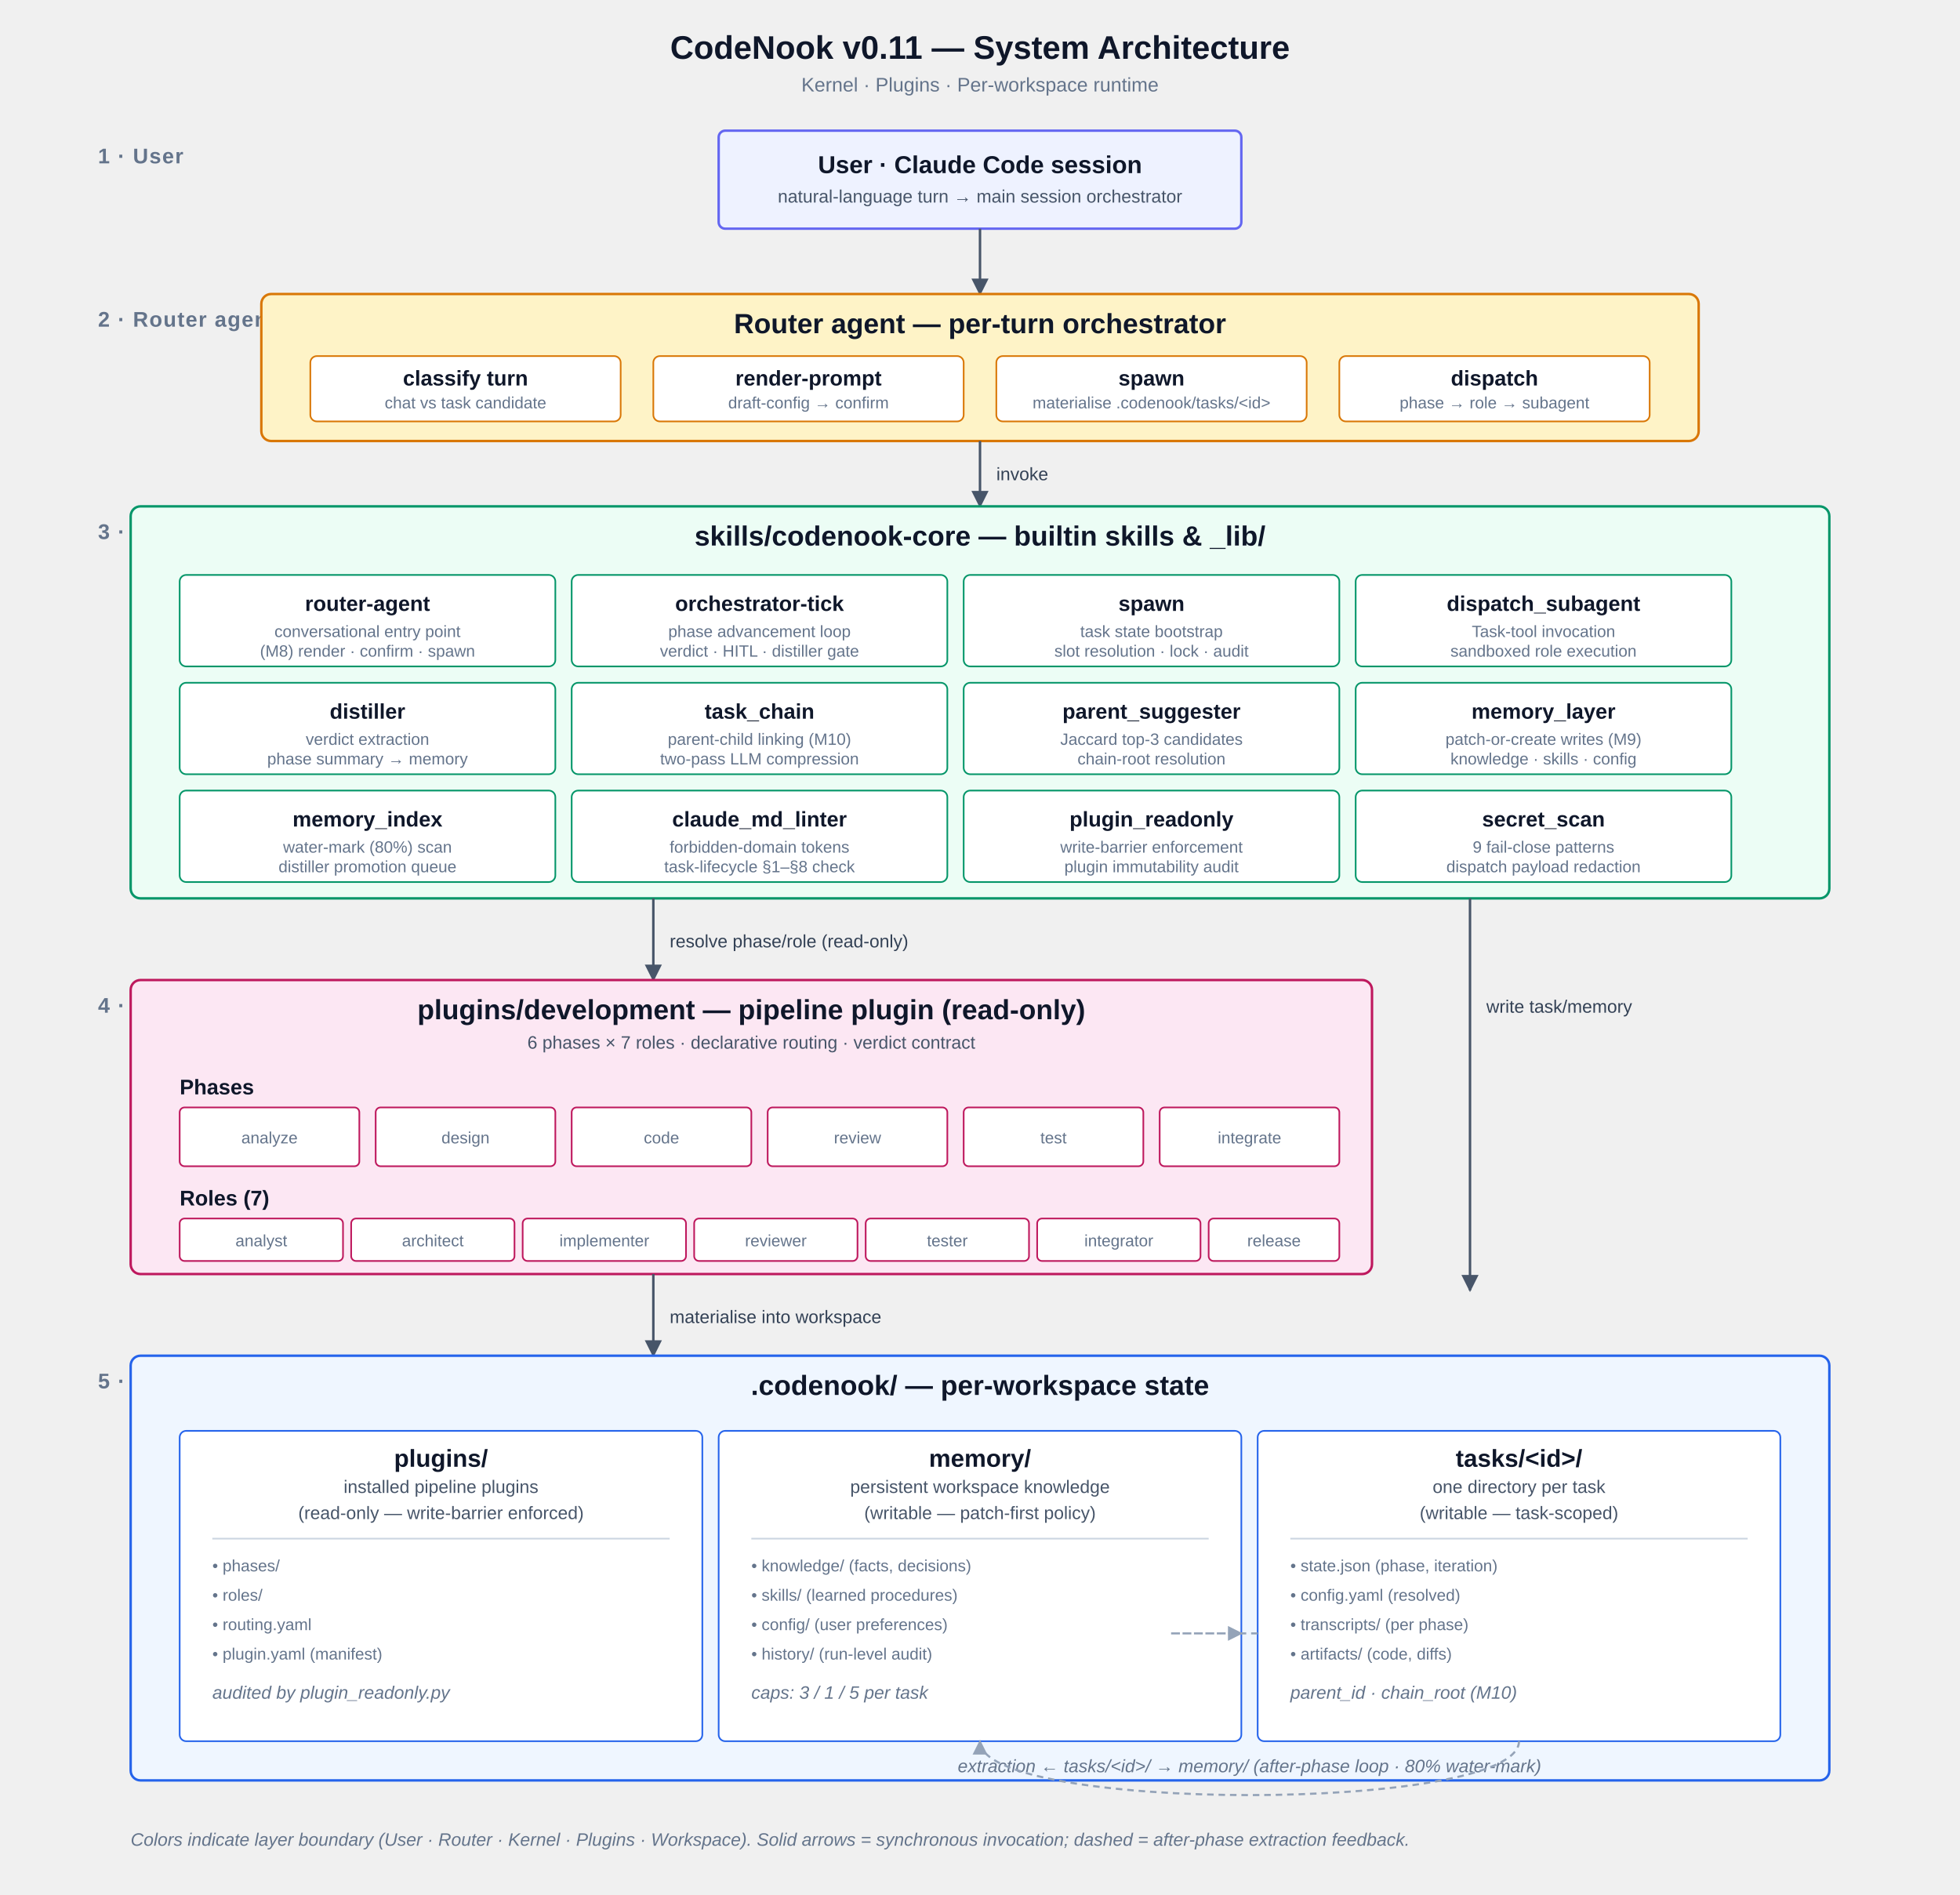
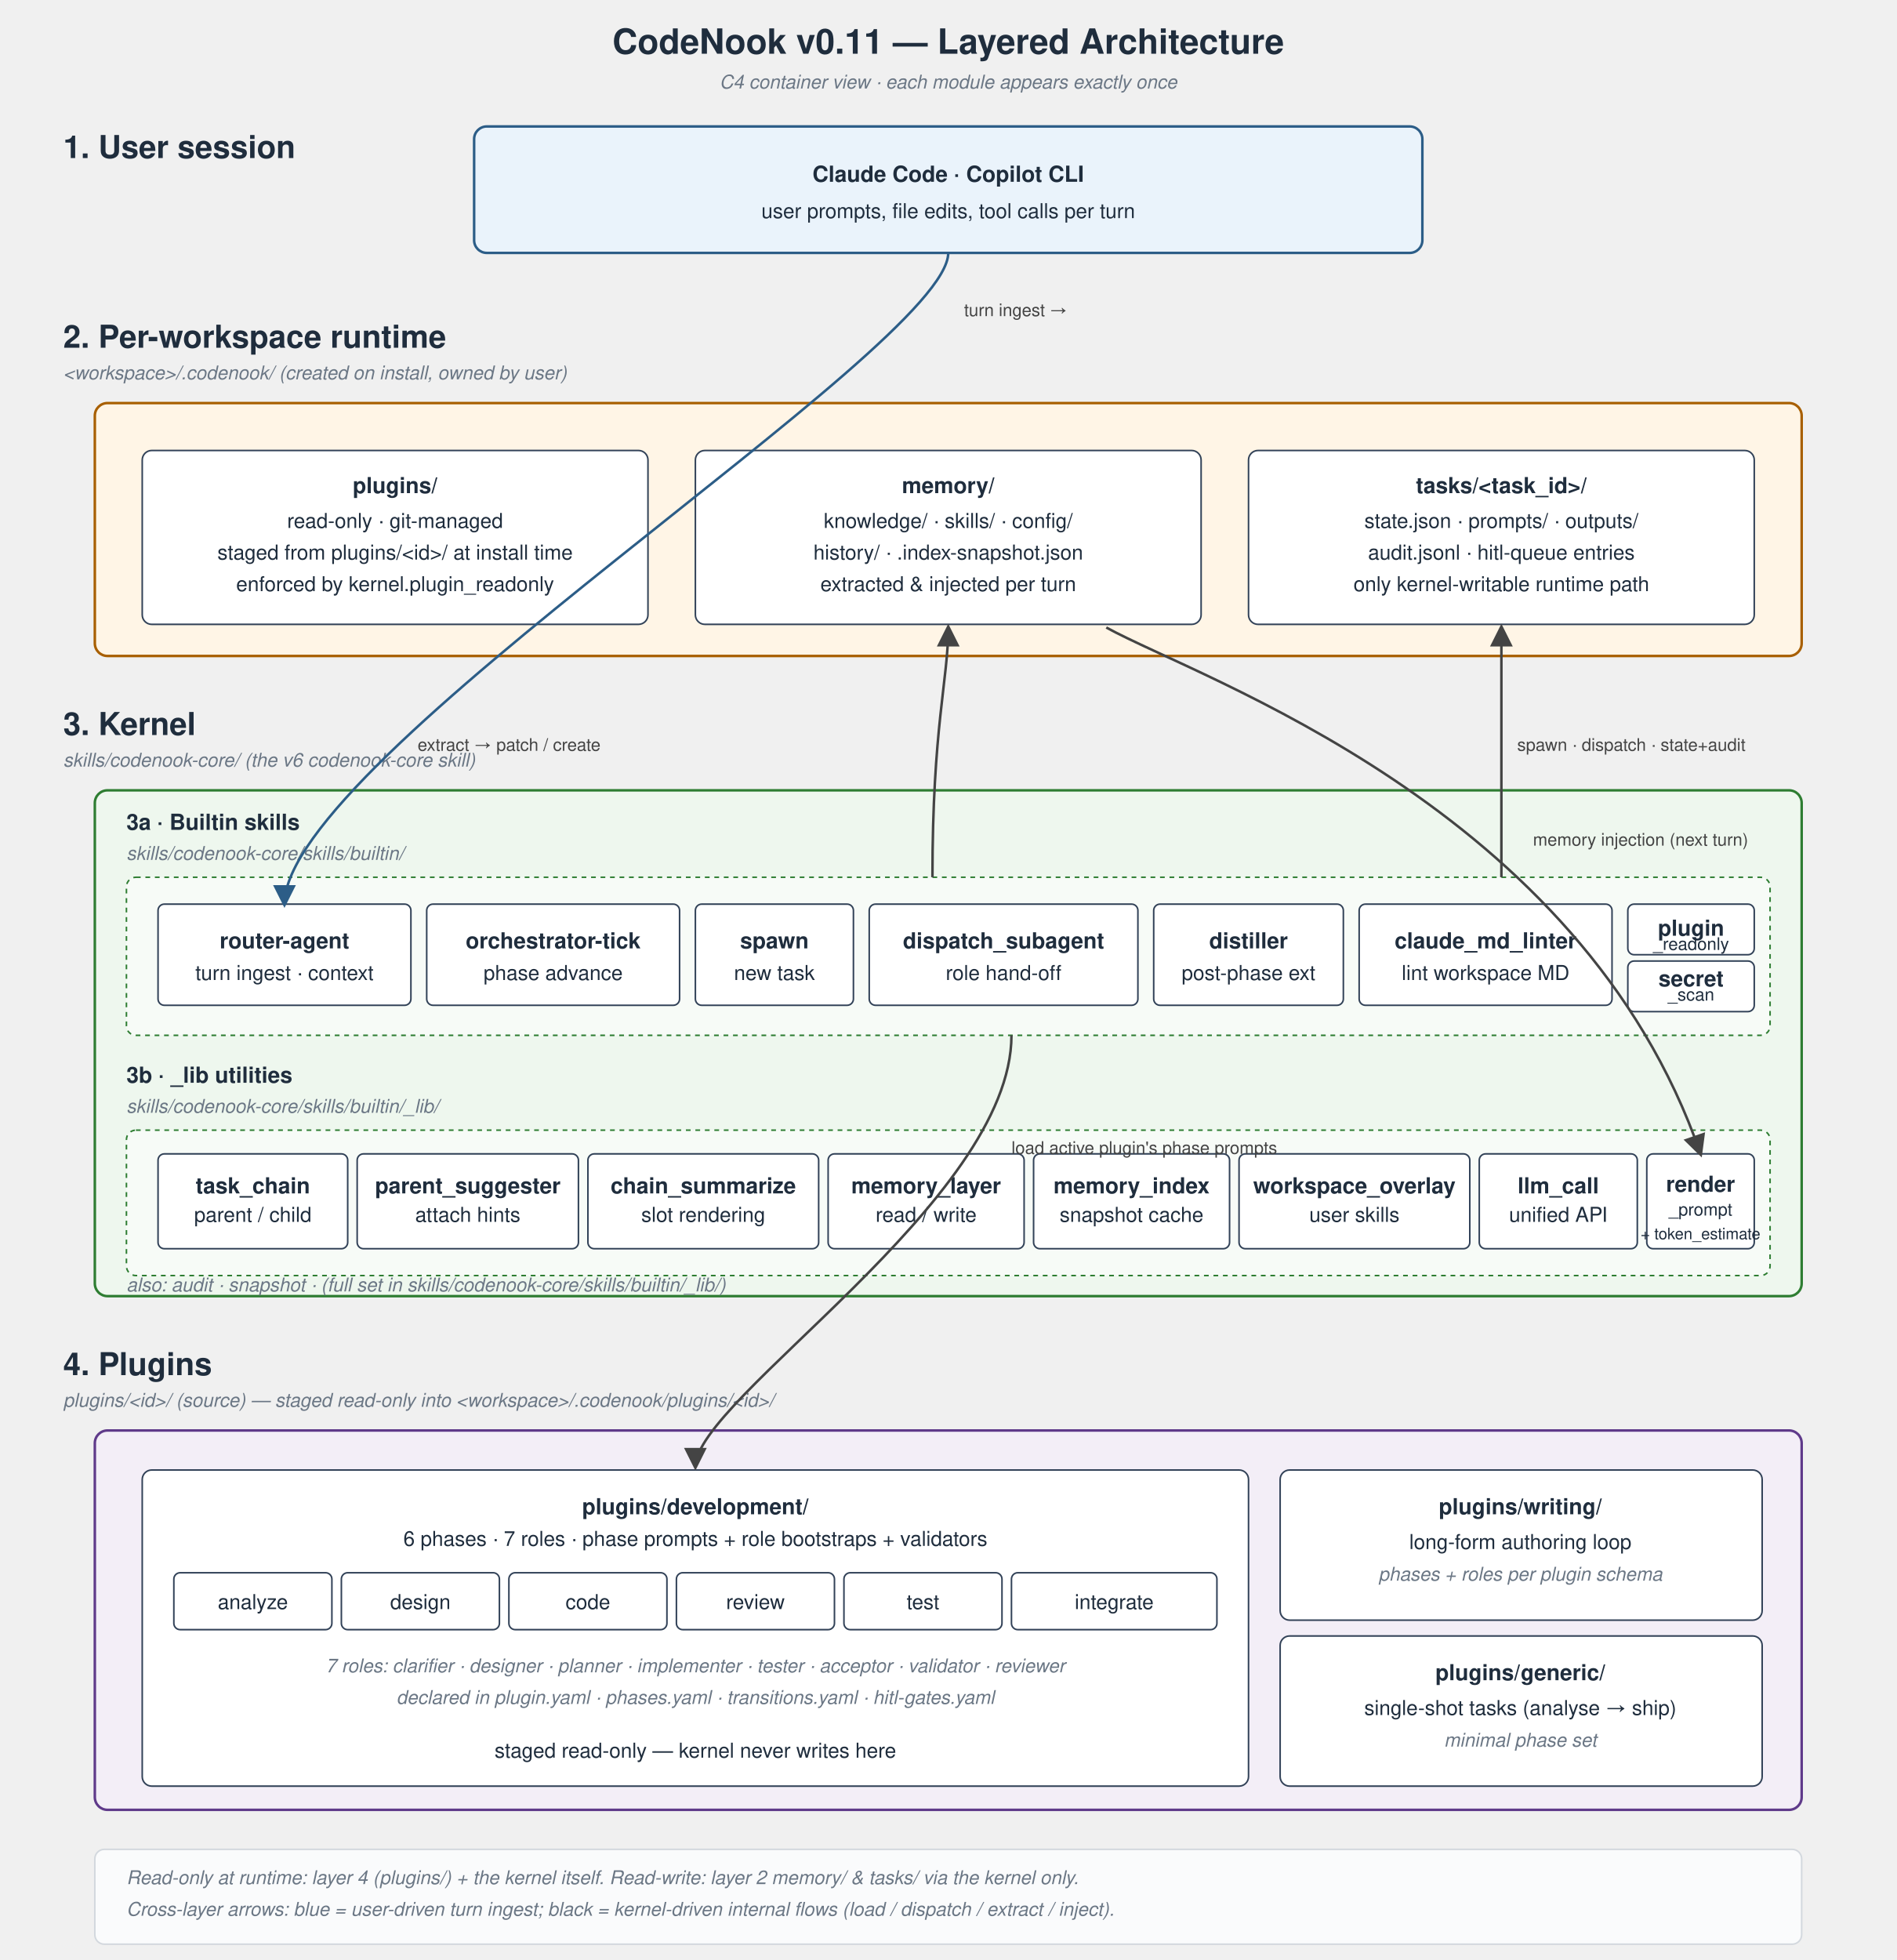
- <svg xmlns="http://www.w3.org/2000/svg" viewBox="0 0 1200 1160" font-family="Helvetica Neue, Arial, sans-serif">
+ <svg xmlns="http://www.w3.org/2000/svg" viewBox="0 0 1200 1240" font-family="-apple-system,BlinkMacSystemFont,'Segoe UI',Helvetica,Arial,sans-serif" font-size="14">
  <defs>
-     <style>
-       .layer-label { font-size: 13px; fill: #64748b; font-weight: 600; letter-spacing: 0.05em; text-transform: uppercase; }
-       .container-label { font-size: 17px; fill: #0f172a; font-weight: 700; }
-       .box-title { font-size: 15px; fill: #0f172a; font-weight: 600; }
-       .box-sub { font-size: 11px; fill: #475569; }
-       .tile-title { font-size: 13px; fill: #0f172a; font-weight: 600; }
-       .tile-sub { font-size: 10px; fill: #64748b; }
-       .note { font-size: 11px; fill: #64748b; font-style: italic; }
-       .arrow-label { font-size: 11px; fill: #334155; font-weight: 500; }
-       .title { font-size: 20px; fill: #0f172a; font-weight: 700; }
-       .subtitle { font-size: 12px; fill: #64748b; }
-     </style>
-     <marker id="arrow" viewBox="0 0 10 10" refX="9" refY="5" markerWidth="7" markerHeight="7" orient="auto-start-reverse">
-       <path d="M 0 0 L 10 5 L 0 10 z" fill="#475569" />
+     <marker id="arrow" viewBox="0 0 12 12" refX="10" refY="6" markerWidth="9" markerHeight="9" orient="auto-start-reverse">
+       <path d="M0,0 L12,6 L0,12 z" fill="#444" />
    </marker>
-     <marker id="arrow-dashed" viewBox="0 0 10 10" refX="9" refY="5" markerWidth="7" markerHeight="7" orient="auto-start-reverse">
-       <path d="M 0 0 L 10 5 L 0 10 z" fill="#94a3b8" />
+     <marker id="arrow-blue" viewBox="0 0 12 12" refX="10" refY="6" markerWidth="9" markerHeight="9" orient="auto-start-reverse">
+       <path d="M0,0 L12,6 L0,12 z" fill="#2c5d87" />
    </marker>
  </defs>
-   <text x="600" y="36" text-anchor="middle" class="title">CodeNook v0.11 — System Architecture</text>
-   <text x="600" y="56" text-anchor="middle" class="subtitle">Kernel · Plugins · Per-workspace runtime</text>
-   <text x="60" y="100" class="layer-label">1 · User</text>
-   <rect x="440" y="80" width="320" height="60" rx="4" fill="#eef2ff" stroke="#6366f1" stroke-width="1.5" />
-   <text x="600" y="106" text-anchor="middle" class="box-title">User · Claude Code session</text>
-   <text x="600" y="124" text-anchor="middle" class="box-sub">natural-language turn → main session orchestrator</text>
-   <line x1="600" y1="140" x2="600" y2="180" stroke="#475569" stroke-width="1.5" marker-end="url(#arrow)" />
-   <text x="60" y="200" class="layer-label">2 · Router agent</text>
-   <rect x="160" y="180" width="880" height="90" rx="6" fill="#fef3c7" stroke="#d97706" stroke-width="1.5" />
-   <text x="600" y="204" text-anchor="middle" class="container-label">Router agent — per-turn orchestrator</text>
-   <rect x="190" y="218" width="190" height="40" rx="4" fill="#ffffff" stroke="#d97706" stroke-width="1" />
-   <text x="285" y="236" text-anchor="middle" class="tile-title">classify turn</text>
-   <text x="285" y="250" text-anchor="middle" class="tile-sub">chat vs task candidate</text>
-   <rect x="400" y="218" width="190" height="40" rx="4" fill="#ffffff" stroke="#d97706" stroke-width="1" />
-   <text x="495" y="236" text-anchor="middle" class="tile-title">render-prompt</text>
-   <text x="495" y="250" text-anchor="middle" class="tile-sub">draft-config → confirm</text>
-   <rect x="610" y="218" width="190" height="40" rx="4" fill="#ffffff" stroke="#d97706" stroke-width="1" />
-   <text x="705" y="236" text-anchor="middle" class="tile-title">spawn</text>
-   <text x="705" y="250" text-anchor="middle" class="tile-sub">materialise .codenook/tasks/&lt;id&gt;</text>
-   <rect x="820" y="218" width="190" height="40" rx="4" fill="#ffffff" stroke="#d97706" stroke-width="1" />
-   <text x="915" y="236" text-anchor="middle" class="tile-title">dispatch</text>
-   <text x="915" y="250" text-anchor="middle" class="tile-sub">phase → role → subagent</text>
-   <line x1="600" y1="270" x2="600" y2="310" stroke="#475569" stroke-width="1.5" marker-end="url(#arrow)" />
-   <text x="610" y="294" class="arrow-label">invoke</text>
-   <text x="60" y="330" class="layer-label">3 · Kernel</text>
-   <rect x="80" y="310" width="1040" height="240" rx="6" fill="#ecfdf5" stroke="#059669" stroke-width="1.5" />
-   <text x="600" y="334" text-anchor="middle" class="container-label">skills/codenook-core — builtin skills &amp; _lib/</text>
-   <rect x="110" y="352" width="230" height="56" rx="4" fill="#ffffff" stroke="#059669" stroke-width="1" />
-   <text x="225" y="374" text-anchor="middle" class="tile-title">router-agent</text>
-   <text x="225" y="390" text-anchor="middle" class="tile-sub">conversational entry point</text>
-   <text x="225" y="402" text-anchor="middle" class="tile-sub">(M8) render · confirm · spawn</text>
-   <rect x="350" y="352" width="230" height="56" rx="4" fill="#ffffff" stroke="#059669" stroke-width="1" />
-   <text x="465" y="374" text-anchor="middle" class="tile-title">orchestrator-tick</text>
-   <text x="465" y="390" text-anchor="middle" class="tile-sub">phase advancement loop</text>
-   <text x="465" y="402" text-anchor="middle" class="tile-sub">verdict · HITL · distiller gate</text>
-   <rect x="590" y="352" width="230" height="56" rx="4" fill="#ffffff" stroke="#059669" stroke-width="1" />
-   <text x="705" y="374" text-anchor="middle" class="tile-title">spawn</text>
-   <text x="705" y="390" text-anchor="middle" class="tile-sub">task state bootstrap</text>
-   <text x="705" y="402" text-anchor="middle" class="tile-sub">slot resolution · lock · audit</text>
-   <rect x="830" y="352" width="230" height="56" rx="4" fill="#ffffff" stroke="#059669" stroke-width="1" />
-   <text x="945" y="374" text-anchor="middle" class="tile-title">dispatch_subagent</text>
-   <text x="945" y="390" text-anchor="middle" class="tile-sub">Task-tool invocation</text>
-   <text x="945" y="402" text-anchor="middle" class="tile-sub">sandboxed role execution</text>
-   <rect x="110" y="418" width="230" height="56" rx="4" fill="#ffffff" stroke="#059669" stroke-width="1" />
-   <text x="225" y="440" text-anchor="middle" class="tile-title">distiller</text>
-   <text x="225" y="456" text-anchor="middle" class="tile-sub">verdict extraction</text>
-   <text x="225" y="468" text-anchor="middle" class="tile-sub">phase summary → memory</text>
-   <rect x="350" y="418" width="230" height="56" rx="4" fill="#ffffff" stroke="#059669" stroke-width="1" />
-   <text x="465" y="440" text-anchor="middle" class="tile-title">task_chain</text>
-   <text x="465" y="456" text-anchor="middle" class="tile-sub">parent-child linking (M10)</text>
-   <text x="465" y="468" text-anchor="middle" class="tile-sub">two-pass LLM compression</text>
-   <rect x="590" y="418" width="230" height="56" rx="4" fill="#ffffff" stroke="#059669" stroke-width="1" />
-   <text x="705" y="440" text-anchor="middle" class="tile-title">parent_suggester</text>
-   <text x="705" y="456" text-anchor="middle" class="tile-sub">Jaccard top-3 candidates</text>
-   <text x="705" y="468" text-anchor="middle" class="tile-sub">chain-root resolution</text>
-   <rect x="830" y="418" width="230" height="56" rx="4" fill="#ffffff" stroke="#059669" stroke-width="1" />
-   <text x="945" y="440" text-anchor="middle" class="tile-title">memory_layer</text>
-   <text x="945" y="456" text-anchor="middle" class="tile-sub">patch-or-create writes (M9)</text>
-   <text x="945" y="468" text-anchor="middle" class="tile-sub">knowledge · skills · config</text>
-   <rect x="110" y="484" width="230" height="56" rx="4" fill="#ffffff" stroke="#059669" stroke-width="1" />
-   <text x="225" y="506" text-anchor="middle" class="tile-title">memory_index</text>
-   <text x="225" y="522" text-anchor="middle" class="tile-sub">water-mark (80%) scan</text>
-   <text x="225" y="534" text-anchor="middle" class="tile-sub">distiller promotion queue</text>
-   <rect x="350" y="484" width="230" height="56" rx="4" fill="#ffffff" stroke="#059669" stroke-width="1" />
-   <text x="465" y="506" text-anchor="middle" class="tile-title">claude_md_linter</text>
-   <text x="465" y="522" text-anchor="middle" class="tile-sub">forbidden-domain tokens</text>
-   <text x="465" y="534" text-anchor="middle" class="tile-sub">task-lifecycle §1–§8 check</text>
-   <rect x="590" y="484" width="230" height="56" rx="4" fill="#ffffff" stroke="#059669" stroke-width="1" />
-   <text x="705" y="506" text-anchor="middle" class="tile-title">plugin_readonly</text>
-   <text x="705" y="522" text-anchor="middle" class="tile-sub">write-barrier enforcement</text>
-   <text x="705" y="534" text-anchor="middle" class="tile-sub">plugin immutability audit</text>
-   <rect x="830" y="484" width="230" height="56" rx="4" fill="#ffffff" stroke="#059669" stroke-width="1" />
-   <text x="945" y="506" text-anchor="middle" class="tile-title">secret_scan</text>
-   <text x="945" y="522" text-anchor="middle" class="tile-sub">9 fail-close patterns</text>
-   <text x="945" y="534" text-anchor="middle" class="tile-sub">dispatch payload redaction</text>
-   <line x1="400" y1="550" x2="400" y2="600" stroke="#475569" stroke-width="1.5" marker-end="url(#arrow)" />
-   <text x="410" y="580" class="arrow-label">resolve phase/role (read-only)</text>
-   <line x1="900" y1="550" x2="900" y2="790" stroke="#475569" stroke-width="1.5" marker-end="url(#arrow)" />
-   <text x="910" y="620" class="arrow-label">write task/memory</text>
-   <text x="60" y="620" class="layer-label">4 · Plugins</text>
-   <rect x="80" y="600" width="760" height="180" rx="6" fill="#fce7f3" stroke="#be185d" stroke-width="1.5" />
-   <text x="460" y="624" text-anchor="middle" class="container-label">plugins/development — pipeline plugin (read-only)</text>
-   <text x="460" y="642" text-anchor="middle" class="box-sub">6 phases × 7 roles · declarative routing · verdict contract</text>
-   <text x="110" y="670" class="tile-title">Phases</text>
-   <rect x="110" y="678" width="110" height="36" rx="3" fill="#ffffff" stroke="#be185d" stroke-width="1" />
-   <text x="165" y="700" text-anchor="middle" class="tile-sub">analyze</text>
-   <rect x="230" y="678" width="110" height="36" rx="3" fill="#ffffff" stroke="#be185d" stroke-width="1" />
-   <text x="285" y="700" text-anchor="middle" class="tile-sub">design</text>
-   <rect x="350" y="678" width="110" height="36" rx="3" fill="#ffffff" stroke="#be185d" stroke-width="1" />
-   <text x="405" y="700" text-anchor="middle" class="tile-sub">code</text>
-   <rect x="470" y="678" width="110" height="36" rx="3" fill="#ffffff" stroke="#be185d" stroke-width="1" />
-   <text x="525" y="700" text-anchor="middle" class="tile-sub">review</text>
-   <rect x="590" y="678" width="110" height="36" rx="3" fill="#ffffff" stroke="#be185d" stroke-width="1" />
-   <text x="645" y="700" text-anchor="middle" class="tile-sub">test</text>
-   <rect x="710" y="678" width="110" height="36" rx="3" fill="#ffffff" stroke="#be185d" stroke-width="1" />
-   <text x="765" y="700" text-anchor="middle" class="tile-sub">integrate</text>
-   <text x="110" y="738" class="tile-title">Roles (7)</text>
-   <rect x="110" y="746" width="100" height="26" rx="3" fill="#ffffff" stroke="#be185d" stroke-width="1" />
-   <text x="160" y="763" text-anchor="middle" class="tile-sub">analyst</text>
-   <rect x="215" y="746" width="100" height="26" rx="3" fill="#ffffff" stroke="#be185d" stroke-width="1" />
-   <text x="265" y="763" text-anchor="middle" class="tile-sub">architect</text>
-   <rect x="320" y="746" width="100" height="26" rx="3" fill="#ffffff" stroke="#be185d" stroke-width="1" />
-   <text x="370" y="763" text-anchor="middle" class="tile-sub">implementer</text>
-   <rect x="425" y="746" width="100" height="26" rx="3" fill="#ffffff" stroke="#be185d" stroke-width="1" />
-   <text x="475" y="763" text-anchor="middle" class="tile-sub">reviewer</text>
-   <rect x="530" y="746" width="100" height="26" rx="3" fill="#ffffff" stroke="#be185d" stroke-width="1" />
-   <text x="580" y="763" text-anchor="middle" class="tile-sub">tester</text>
-   <rect x="635" y="746" width="100" height="26" rx="3" fill="#ffffff" stroke="#be185d" stroke-width="1" />
-   <text x="685" y="763" text-anchor="middle" class="tile-sub">integrator</text>
-   <rect x="740" y="746" width="80" height="26" rx="3" fill="#ffffff" stroke="#be185d" stroke-width="1" />
-   <text x="780" y="763" text-anchor="middle" class="tile-sub">release</text>
-   <line x1="400" y1="780" x2="400" y2="830" stroke="#475569" stroke-width="1.5" marker-end="url(#arrow)" />
-   <text x="410" y="810" class="arrow-label">materialise into workspace</text>
-   <text x="60" y="850" class="layer-label">5 · Per-workspace runtime</text>
-   <rect x="80" y="830" width="1040" height="260" rx="6" fill="#eff6ff" stroke="#2563eb" stroke-width="1.5" />
-   <text x="600" y="854" text-anchor="middle" class="container-label">.codenook/ — per-workspace state</text>
-   <rect x="110" y="876" width="320" height="190" rx="4" fill="#ffffff" stroke="#2563eb" stroke-width="1" />
-   <text x="270" y="898" text-anchor="middle" class="box-title">plugins/</text>
-   <text x="270" y="914" text-anchor="middle" class="box-sub">installed pipeline plugins</text>
-   <text x="270" y="930" text-anchor="middle" class="box-sub">(read-only — write-barrier enforced)</text>
-   <line x1="130" y1="942" x2="410" y2="942" stroke="#cbd5e1" stroke-width="1" />
-   <text x="130" y="962" class="tile-sub">• phases/</text>
-   <text x="130" y="980" class="tile-sub">• roles/</text>
-   <text x="130" y="998" class="tile-sub">• routing.yaml</text>
-   <text x="130" y="1016" class="tile-sub">• plugin.yaml (manifest)</text>
-   <text x="130" y="1040" class="note">audited by plugin_readonly.py</text>
-   <rect x="440" y="876" width="320" height="190" rx="4" fill="#ffffff" stroke="#2563eb" stroke-width="1" />
-   <text x="600" y="898" text-anchor="middle" class="box-title">memory/</text>
-   <text x="600" y="914" text-anchor="middle" class="box-sub">persistent workspace knowledge</text>
-   <text x="600" y="930" text-anchor="middle" class="box-sub">(writable — patch-first policy)</text>
-   <line x1="460" y1="942" x2="740" y2="942" stroke="#cbd5e1" stroke-width="1" />
-   <text x="460" y="962" class="tile-sub">• knowledge/ (facts, decisions)</text>
-   <text x="460" y="980" class="tile-sub">• skills/ (learned procedures)</text>
-   <text x="460" y="998" class="tile-sub">• config/ (user preferences)</text>
-   <text x="460" y="1016" class="tile-sub">• history/ (run-level audit)</text>
-   <text x="460" y="1040" class="note">caps: 3 / 1 / 5 per task</text>
-   <rect x="770" y="876" width="320" height="190" rx="4" fill="#ffffff" stroke="#2563eb" stroke-width="1" />
-   <text x="930" y="898" text-anchor="middle" class="box-title">tasks/&lt;id&gt;/</text>
-   <text x="930" y="914" text-anchor="middle" class="box-sub">one directory per task</text>
-   <text x="930" y="930" text-anchor="middle" class="box-sub">(writable — task-scoped)</text>
-   <line x1="790" y1="942" x2="1070" y2="942" stroke="#cbd5e1" stroke-width="1" />
-   <text x="790" y="962" class="tile-sub">• state.json (phase, iteration)</text>
-   <text x="790" y="980" class="tile-sub">• config.yaml (resolved)</text>
-   <text x="790" y="998" class="tile-sub">• transcripts/ (per phase)</text>
-   <text x="790" y="1016" class="tile-sub">• artifacts/ (code, diffs)</text>
-   <text x="790" y="1040" class="note">parent_id · chain_root (M10)</text>
-   <path d="M 770 1000 C 700 1000, 700 1000, 760 1000" fill="none" stroke="#94a3b8" stroke-width="1.3" stroke-dasharray="4 3" marker-end="url(#arrow-dashed)" />
-   <text x="765" y="1085" text-anchor="middle" class="note">extraction ← tasks/&lt;id&gt;/ → memory/ (after-phase loop · 80% water-mark)</text>
-   <path d="M 930 1066 C 930 1110, 600 1110, 600 1066" fill="none" stroke="#94a3b8" stroke-width="1.3" stroke-dasharray="4 3" marker-end="url(#arrow-dashed)" />
-   <text x="80" y="1130" class="note">Colors indicate layer boundary (User · Router · Kernel · Plugins · Workspace). Solid arrows = synchronous invocation; dashed = after-phase extraction feedback.</text>
+   <style>
+     .layer-box     { fill:#fbfcfd; stroke:#1f2d3d; stroke-width:1.6; }
+     .layer-title   { font-size:20px; font-weight:600; fill:#1f2d3d; }
+     .layer-tag     { font-size:12px; fill:#6b7785; font-style:italic; }
+ 
+     .user-box      { fill:#eaf3fb; stroke:#2c5d87; stroke-width:1.6; }
+     .ws-box        { fill:#fff5e6; stroke:#a85f00; stroke-width:1.6; }
+     .kernel-box    { fill:#eef7ee; stroke:#2e7d32; stroke-width:1.6; }
+     .kernel-sub    { fill:#f7fbf7; stroke:#2e7d32; stroke-width:1.0; stroke-dasharray:3 3; }
+     .plug-box      { fill:#f3eef7; stroke:#5f3a8a; stroke-width:1.6; }
+     .tile          { fill:#ffffff; stroke:#324258; stroke-width:1.0; }
+     .tile-label    { font-size:13px; fill:#1f2d3d; }
+     .tile-strong   { font-size:14px; font-weight:600; fill:#1f2d3d; }
+     .legend        { font-size:12px; fill:#6b7785; }
+     .flow          { stroke:#444; stroke-width:1.6; fill:none; }
+     .flow-blue     { stroke:#2c5d87; stroke-width:1.6; fill:none; }
+     .flow-label    { font-size:11px; fill:#444; }
+   </style>
+   <text x="600" y="34" text-anchor="middle" font-size="22" font-weight="700" fill="#1f2d3d">CodeNook v0.11 — Layered Architecture</text>
+   <text x="600" y="56" text-anchor="middle" class="layer-tag">C4 container view · each module appears exactly once</text>
+   <g>
+     <text x="40" y="100" class="layer-title">1. User session</text>
+     <rect x="300" y="80" width="600" height="80" rx="8" class="user-box" />
+     <text x="600" y="115" text-anchor="middle" class="tile-strong">Claude Code  ·  Copilot CLI</text>
+     <text x="600" y="138" text-anchor="middle" class="tile-label">user prompts, file edits, tool calls per turn</text>
+   </g>
+   <g>
+     <text x="40" y="220" class="layer-title">2. Per-workspace runtime</text>
+     <text x="40" y="240" class="layer-tag">  &lt;workspace&gt;/.codenook/  (created on install, owned by user)</text>
+     <rect x="60" y="255" width="1080" height="160" rx="8" class="ws-box" />
+     <rect x="90" y="285" width="320" height="110" rx="6" class="tile" />
+     <text x="250" y="312" text-anchor="middle" class="tile-strong">plugins/</text>
+     <text x="250" y="334" text-anchor="middle" class="tile-label">read-only · git-managed</text>
+     <text x="250" y="354" text-anchor="middle" class="tile-label">staged from plugins/&lt;id&gt;/ at install time</text>
+     <text x="250" y="374" text-anchor="middle" class="tile-label">enforced by kernel.plugin_readonly</text>
+     <rect x="440" y="285" width="320" height="110" rx="6" class="tile" />
+     <text x="600" y="312" text-anchor="middle" class="tile-strong">memory/</text>
+     <text x="600" y="334" text-anchor="middle" class="tile-label">knowledge/  ·  skills/  ·  config/</text>
+     <text x="600" y="354" text-anchor="middle" class="tile-label">history/  ·  .index-snapshot.json</text>
+     <text x="600" y="374" text-anchor="middle" class="tile-label">extracted &amp; injected per turn</text>
+     <rect x="790" y="285" width="320" height="110" rx="6" class="tile" />
+     <text x="950" y="312" text-anchor="middle" class="tile-strong">tasks/&lt;task_id&gt;/</text>
+     <text x="950" y="334" text-anchor="middle" class="tile-label">state.json · prompts/ · outputs/</text>
+     <text x="950" y="354" text-anchor="middle" class="tile-label">audit.jsonl  ·  hitl-queue entries</text>
+     <text x="950" y="374" text-anchor="middle" class="tile-label">only kernel-writable runtime path</text>
+   </g>
+   <g>
+     <text x="40" y="465" class="layer-title">3. Kernel</text>
+     <text x="40" y="485" class="layer-tag">  skills/codenook-core/  (the v6 codenook-core skill)</text>
+     <rect x="60" y="500" width="1080" height="320" rx="8" class="kernel-box" />
+     <text x="80" y="525" class="tile-strong">3a · Builtin skills</text>
+     <text x="80" y="544" class="layer-tag">skills/codenook-core/skills/builtin/</text>
+     <rect x="80" y="555" width="1040" height="100" rx="6" class="kernel-sub" />
+     <g class="tile-label">
+       <rect x="100" y="572" width="160" height="64" rx="4" class="tile" />
+       <text x="180" y="600" text-anchor="middle" class="tile-strong">router-agent</text>
+       <text x="180" y="620" text-anchor="middle">turn ingest · context</text>
+       <rect x="270" y="572" width="160" height="64" rx="4" class="tile" />
+       <text x="350" y="600" text-anchor="middle" class="tile-strong">orchestrator-tick</text>
+       <text x="350" y="620" text-anchor="middle">phase advance</text>
+       <rect x="440" y="572" width="100" height="64" rx="4" class="tile" />
+       <text x="490" y="600" text-anchor="middle" class="tile-strong">spawn</text>
+       <text x="490" y="620" text-anchor="middle">new task</text>
+       <rect x="550" y="572" width="170" height="64" rx="4" class="tile" />
+       <text x="635" y="600" text-anchor="middle" class="tile-strong">dispatch_subagent</text>
+       <text x="635" y="620" text-anchor="middle">role hand-off</text>
+       <rect x="730" y="572" width="120" height="64" rx="4" class="tile" />
+       <text x="790" y="600" text-anchor="middle" class="tile-strong">distiller</text>
+       <text x="790" y="620" text-anchor="middle">post-phase ext</text>
+       <rect x="860" y="572" width="160" height="64" rx="4" class="tile" />
+       <text x="940" y="600" text-anchor="middle" class="tile-strong">claude_md_linter</text>
+       <text x="940" y="620" text-anchor="middle">lint workspace MD</text>
+       <rect x="1030" y="572" width="80" height="32" rx="4" class="tile" />
+       <text x="1070" y="592" text-anchor="middle" class="tile-strong">plugin</text>
+       <text x="1070" y="601" text-anchor="middle" font-size="11">_readonly</text>
+       <rect x="1030" y="608" width="80" height="32" rx="4" class="tile" />
+       <text x="1070" y="624" text-anchor="middle" class="tile-strong">secret</text>
+       <text x="1070" y="633" text-anchor="middle" font-size="11">_scan</text>
+     </g>
+     <text x="80" y="685" class="tile-strong">3b · _lib utilities</text>
+     <text x="80" y="704" class="layer-tag">skills/codenook-core/skills/builtin/_lib/</text>
+     <rect x="80" y="715" width="1040" height="92" rx="6" class="kernel-sub" />
+     <g class="tile-label">
+       <rect x="100" y="730" width="120" height="60" rx="4" class="tile" />
+       <text x="160" y="755" text-anchor="middle" class="tile-strong">task_chain</text>
+       <text x="160" y="773" text-anchor="middle">parent / child</text>
+       <rect x="226" y="730" width="140" height="60" rx="4" class="tile" />
+       <text x="296" y="755" text-anchor="middle" class="tile-strong">parent_suggester</text>
+       <text x="296" y="773" text-anchor="middle">attach hints</text>
+       <rect x="372" y="730" width="146" height="60" rx="4" class="tile" />
+       <text x="445" y="755" text-anchor="middle" class="tile-strong">chain_summarize</text>
+       <text x="445" y="773" text-anchor="middle">slot rendering</text>
+       <rect x="524" y="730" width="124" height="60" rx="4" class="tile" />
+       <text x="586" y="755" text-anchor="middle" class="tile-strong">memory_layer</text>
+       <text x="586" y="773" text-anchor="middle">read / write</text>
+       <rect x="654" y="730" width="124" height="60" rx="4" class="tile" />
+       <text x="716" y="755" text-anchor="middle" class="tile-strong">memory_index</text>
+       <text x="716" y="773" text-anchor="middle">snapshot cache</text>
+       <rect x="784" y="730" width="146" height="60" rx="4" class="tile" />
+       <text x="857" y="755" text-anchor="middle" class="tile-strong">workspace_overlay</text>
+       <text x="857" y="773" text-anchor="middle">user skills</text>
+       <rect x="936" y="730" width="100" height="60" rx="4" class="tile" />
+       <text x="986" y="755" text-anchor="middle" class="tile-strong">llm_call</text>
+       <text x="986" y="773" text-anchor="middle">unified API</text>
+       <rect x="1042" y="730" width="68" height="60" rx="4" class="tile" />
+       <text x="1076" y="754" text-anchor="middle" class="tile-strong">render</text>
+       <text x="1076" y="769" text-anchor="middle" font-size="11">_prompt</text>
+       <text x="1076" y="784" text-anchor="middle" font-size="10">+ token_estimate</text>
+       <rect x="100" y="795" width="120" height="0" class="tile" />
+     </g>
+     <text x="80" y="817" class="layer-tag">  also: audit  ·  snapshot  ·  (full set in skills/codenook-core/skills/builtin/_lib/)</text>
+   </g>
+   <g>
+     <text x="40" y="870" class="layer-title">4. Plugins</text>
+     <text x="40" y="890" class="layer-tag">  plugins/&lt;id&gt;/  (source) — staged read-only into &lt;workspace&gt;/.codenook/plugins/&lt;id&gt;/</text>
+     <rect x="60" y="905" width="1080" height="240" rx="8" class="plug-box" />
+     <rect x="90" y="930" width="700" height="200" rx="6" class="tile" />
+     <text x="440" y="958" text-anchor="middle" class="tile-strong">plugins/development/</text>
+     <text x="440" y="978" text-anchor="middle" class="tile-label">6 phases · 7 roles · phase prompts + role bootstraps + validators</text>
+     <g class="tile-label">
+       <rect x="110" y="995" width="100" height="36" rx="4" class="tile" />
+       <text x="160" y="1018" text-anchor="middle">analyze</text>
+       <rect x="216" y="995" width="100" height="36" rx="4" class="tile" />
+       <text x="266" y="1018" text-anchor="middle">design</text>
+       <rect x="322" y="995" width="100" height="36" rx="4" class="tile" />
+       <text x="372" y="1018" text-anchor="middle">code</text>
+       <rect x="428" y="995" width="100" height="36" rx="4" class="tile" />
+       <text x="478" y="1018" text-anchor="middle">review</text>
+       <rect x="534" y="995" width="100" height="36" rx="4" class="tile" />
+       <text x="584" y="1018" text-anchor="middle">test</text>
+       <rect x="640" y="995" width="130" height="36" rx="4" class="tile" />
+       <text x="705" y="1018" text-anchor="middle">integrate</text>
+     </g>
+     <text x="440" y="1058" text-anchor="middle" class="layer-tag">7 roles: clarifier · designer · planner · implementer · tester · acceptor · validator · reviewer</text>
+     <text x="440" y="1078" text-anchor="middle" class="layer-tag">declared in plugin.yaml · phases.yaml · transitions.yaml · hitl-gates.yaml</text>
+     <text x="440" y="1112" text-anchor="middle" class="tile-label">staged read-only — kernel never writes here</text>
+     <rect x="810" y="930" width="305" height="95" rx="6" class="tile" />
+     <text x="962" y="958" text-anchor="middle" class="tile-strong">plugins/writing/</text>
+     <text x="962" y="980" text-anchor="middle" class="tile-label">long-form authoring loop</text>
+     <text x="962" y="1000" text-anchor="middle" class="layer-tag">phases + roles per plugin schema</text>
+     <rect x="810" y="1035" width="305" height="95" rx="6" class="tile" />
+     <text x="962" y="1063" text-anchor="middle" class="tile-strong">plugins/generic/</text>
+     <text x="962" y="1085" text-anchor="middle" class="tile-label">single-shot tasks (analyse → ship)</text>
+     <text x="962" y="1105" text-anchor="middle" class="layer-tag">minimal phase set</text>
+   </g>
+   <path class="flow-blue" marker-end="url(#arrow-blue)" d="M 600 160 C 600 220, 180 480, 180 572" />
+   <text x="610" y="200" class="flow-label" fill="#2c5d87">turn ingest →</text>
+   <path class="flow" marker-end="url(#arrow)" d="M 640 655 C 640 760, 440 885, 440 928" />
+   <text x="640" y="730" class="flow-label">load active plugin's phase prompts</text>
+   <path class="flow" marker-end="url(#arrow)" d="M 950 555 C 950 460, 950 425, 950 397" />
+   <text x="960" y="475" class="flow-label">spawn · dispatch · state+audit</text>
+   <path class="flow" marker-end="url(#arrow)" d="M 590 555 C 590 460, 600 430, 600 397" />
+   <text x="380" y="475" class="flow-label" text-anchor="end">extract → patch / create</text>
+   <path class="flow" marker-end="url(#arrow)" d="M 700 397 C 760 430, 1000 510, 1076 730" />
+   <text x="970" y="535" class="flow-label">memory injection (next turn)</text>
+   <g transform="translate(60,1170)">
+     <rect width="1080" height="60" rx="6" fill="#fafbfc" stroke="#d3d8de" stroke-width="1" />
+     <text x="20" y="22" class="layer-tag">Read-only at runtime: layer 4 (plugins/) + the kernel itself.  Read-write: layer 2 memory/ &amp; tasks/ via the kernel only.</text>
+     <text x="20" y="42" class="layer-tag">Cross-layer arrows: blue = user-driven turn ingest; black = kernel-driven internal flows (load / dispatch / extract / inject).</text>
+   </g>
</svg>
